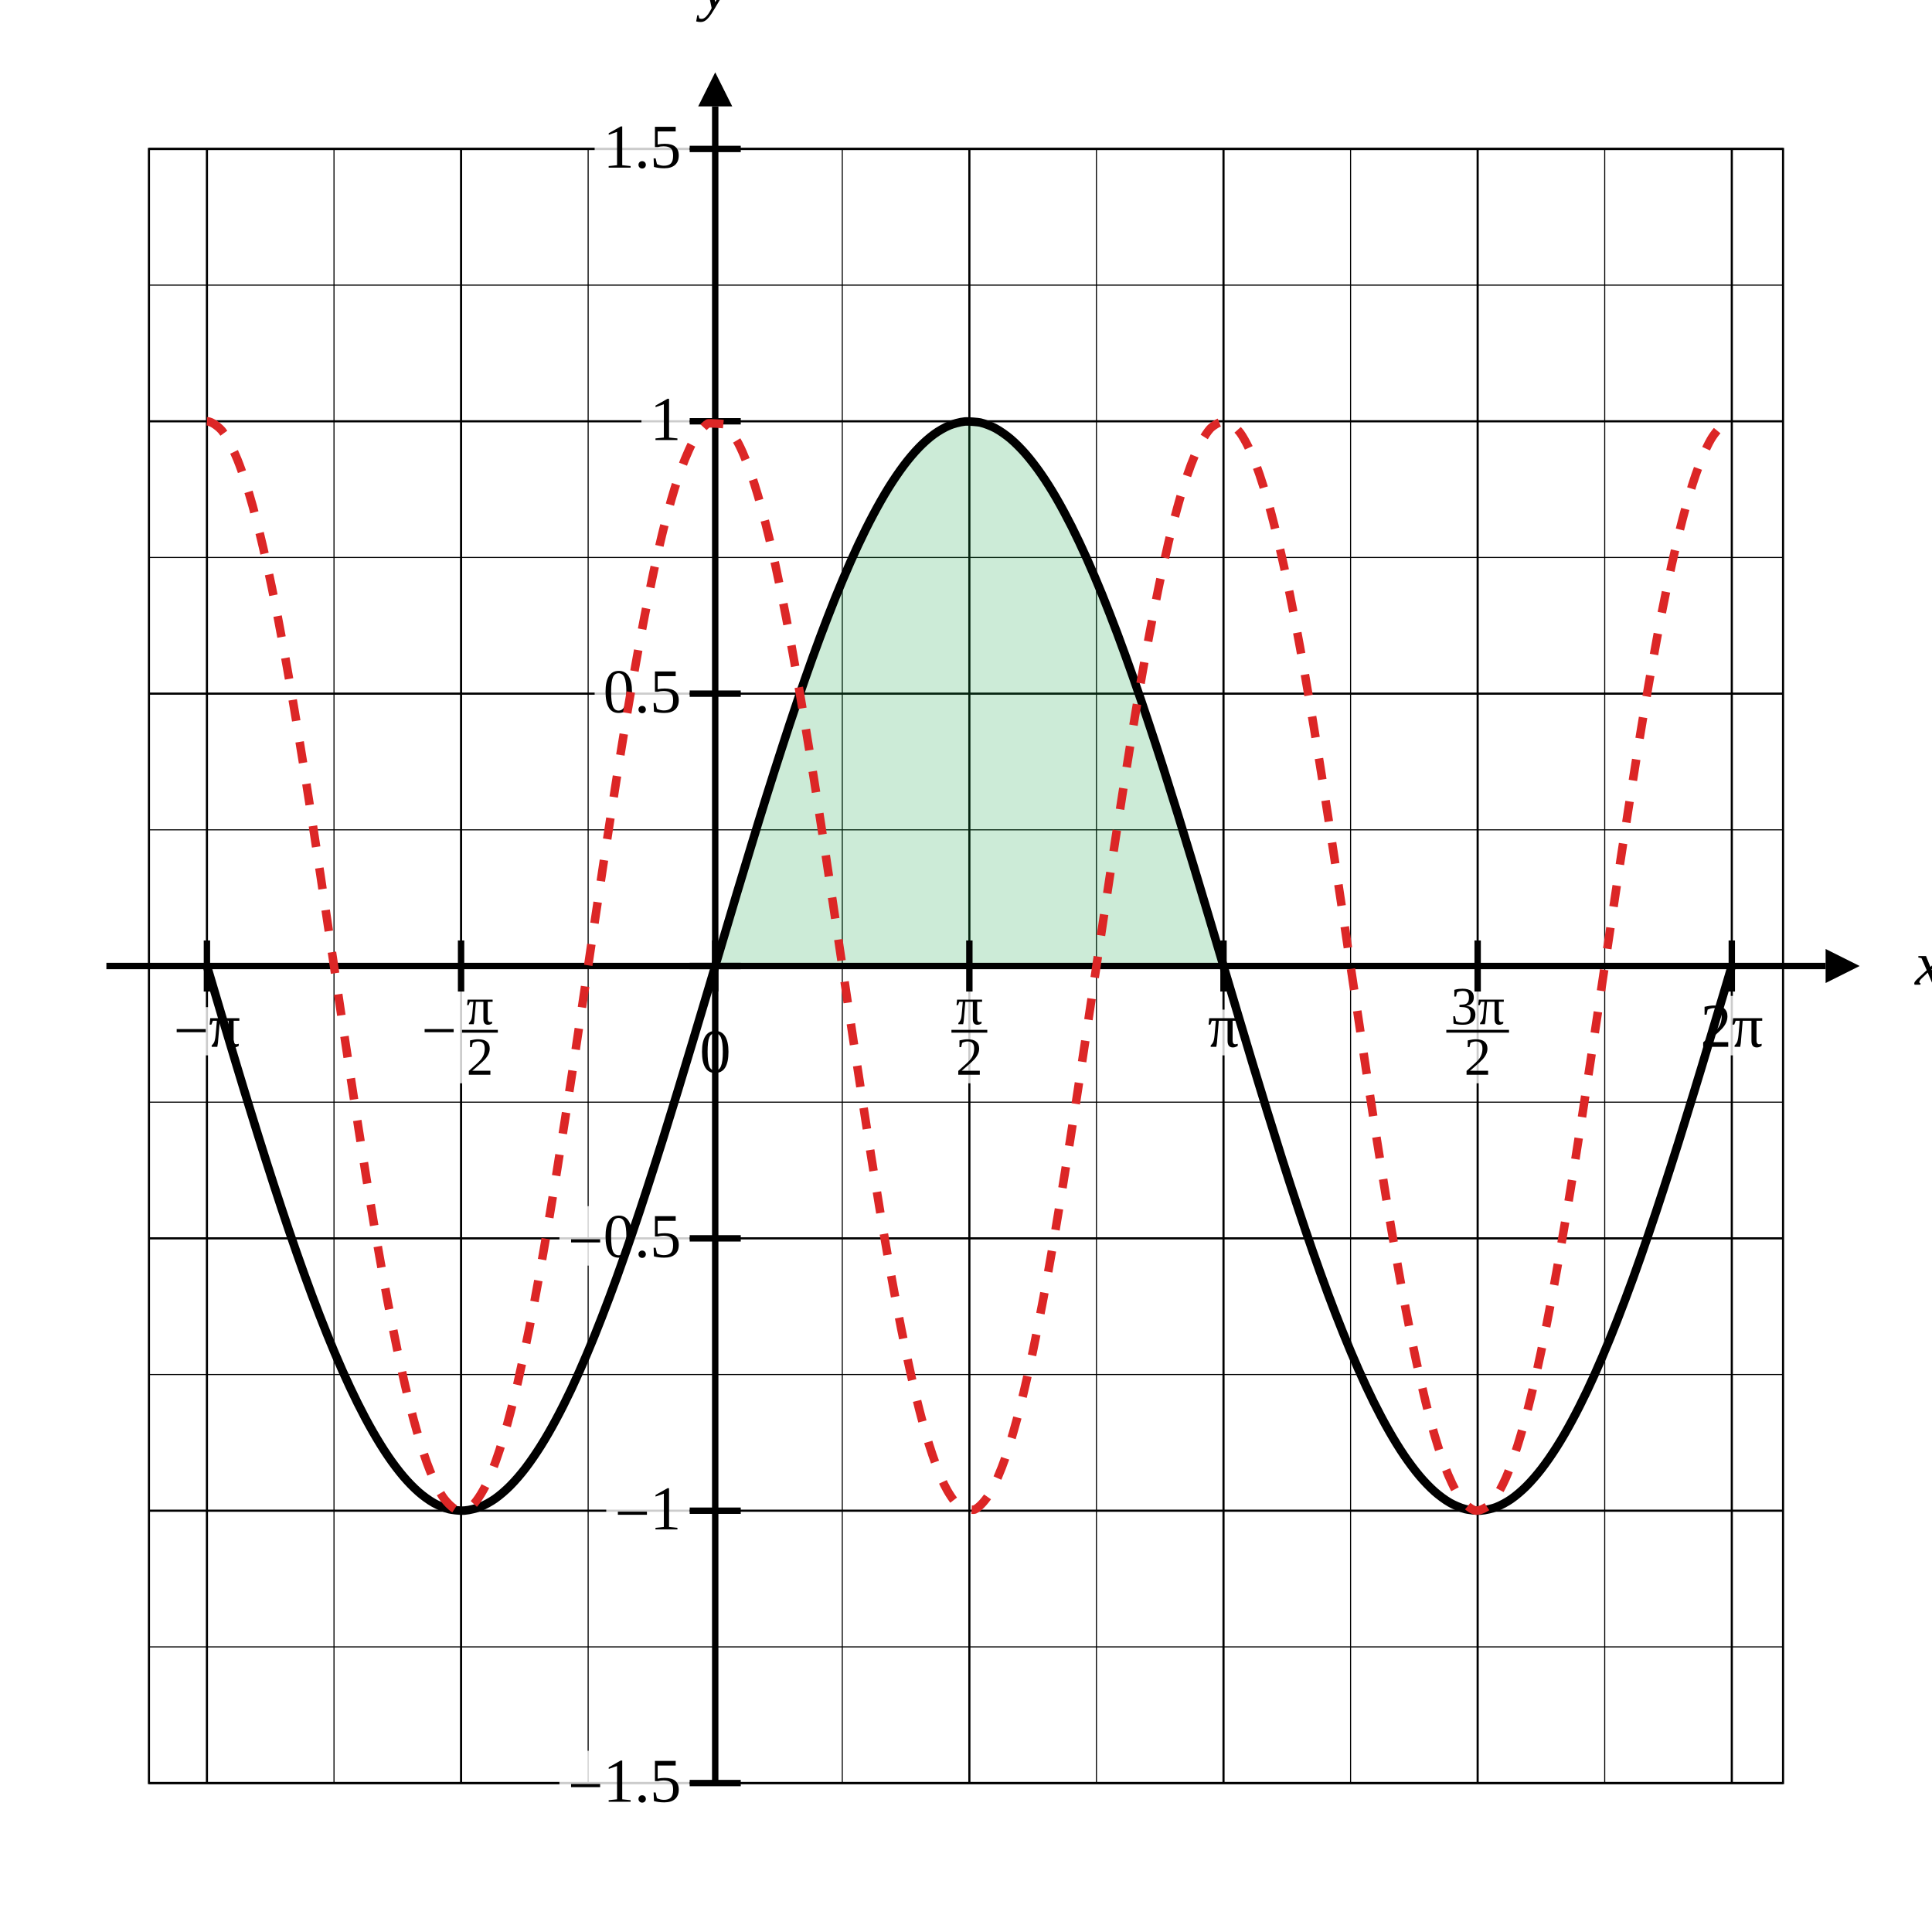
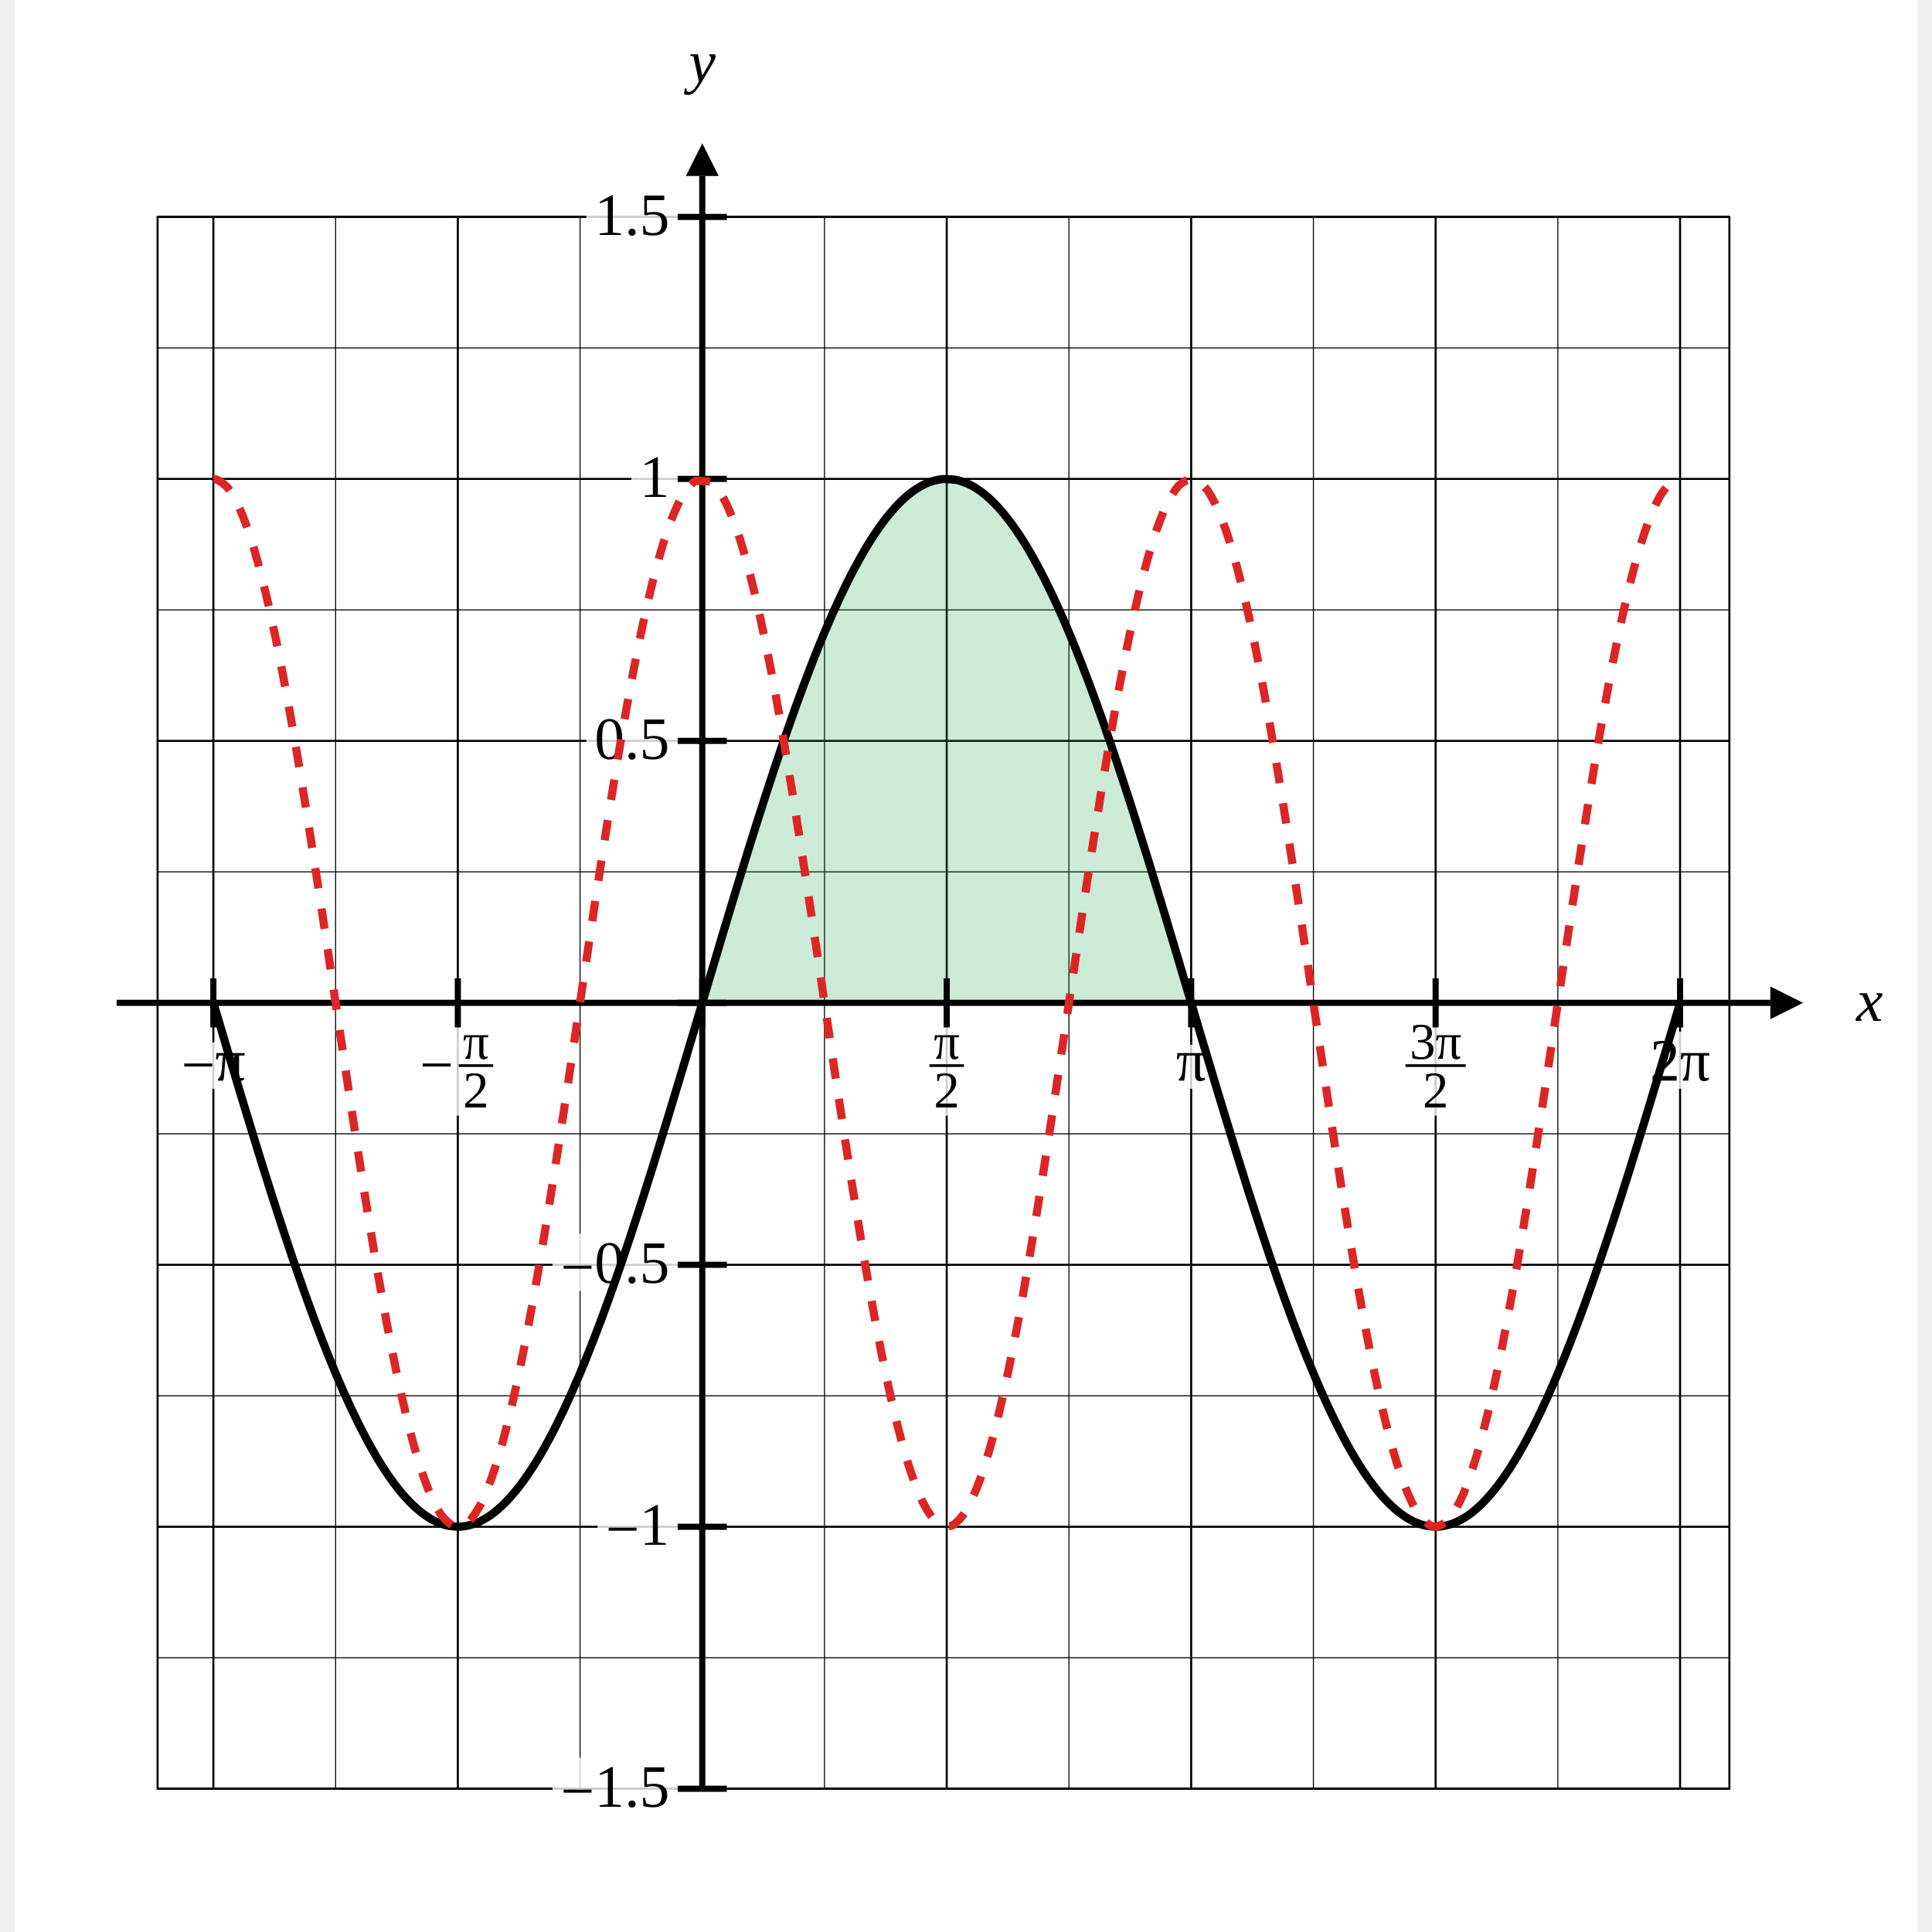
- <svg xmlns="http://www.w3.org/2000/svg" id="graph-svg" width="12cm" height="12cm" viewBox="0 0 454 454" style="display:block;background:#ffffff">
-   <rect x="0" y="0" width="454" height="454" fill="white" />
+ <svg xmlns="http://www.w3.org/2000/svg" id="graph-svg" width="12cm" height="12cm" viewBox="0 -18 465 472" style="display:block;background:#ffffff">
+   <rect x="0" y="-18" width="465" height="472" fill="white" />
  <defs>
    <clipPath id="graph-clip">
      <rect x="35" y="35" width="384" height="384" />
    </clipPath>
  </defs>
  <g class="grid-layer">
    <rect data-target-type="grid" data-target-id="border" x="35" y="35" width="384" height="384" fill="none" stroke="black" stroke-width="0.5" />
    <line data-target-type="grid" data-target-id="vertical" x1="48.627" y1="35" x2="48.627" y2="419" stroke="black" stroke-width="0.25" />
    <line data-target-type="grid" data-target-id="vertical" x1="78.487" y1="35" x2="78.487" y2="419" stroke="black" stroke-width="0.25" />
    <line data-target-type="grid" data-target-id="vertical" x1="108.348" y1="35" x2="108.348" y2="419" stroke="black" stroke-width="0.25" />
    <line data-target-type="grid" data-target-id="vertical" x1="138.209" y1="35" x2="138.209" y2="419" stroke="black" stroke-width="0.25" />
    <line data-target-type="grid" data-target-id="vertical" x1="168.069" y1="35" x2="168.069" y2="419" stroke="black" stroke-width="0.25" />
    <line data-target-type="grid" data-target-id="vertical" x1="197.93" y1="35" x2="197.93" y2="419" stroke="black" stroke-width="0.25" />
    <line data-target-type="grid" data-target-id="vertical" x1="227.791" y1="35" x2="227.791" y2="419" stroke="black" stroke-width="0.25" />
    <line data-target-type="grid" data-target-id="vertical" x1="257.651" y1="35" x2="257.651" y2="419" stroke="black" stroke-width="0.25" />
    <line data-target-type="grid" data-target-id="vertical" x1="287.512" y1="35" x2="287.512" y2="419" stroke="black" stroke-width="0.25" />
    <line data-target-type="grid" data-target-id="vertical" x1="317.373" y1="35" x2="317.373" y2="419" stroke="black" stroke-width="0.25" />
    <line data-target-type="grid" data-target-id="vertical" x1="347.233" y1="35" x2="347.233" y2="419" stroke="black" stroke-width="0.25" />
    <line data-target-type="grid" data-target-id="vertical" x1="377.094" y1="35" x2="377.094" y2="419" stroke="black" stroke-width="0.25" />
    <line data-target-type="grid" data-target-id="vertical" x1="406.955" y1="35" x2="406.955" y2="419" stroke="black" stroke-width="0.25" />
    <line data-target-type="grid" data-target-id="vertical" x1="48.627" y1="35" x2="48.627" y2="419" stroke="black" stroke-width="0.5" />
    <line data-target-type="grid" data-target-id="vertical" x1="108.348" y1="35" x2="108.348" y2="419" stroke="black" stroke-width="0.5" />
    <line data-target-type="grid" data-target-id="vertical" x1="168.069" y1="35" x2="168.069" y2="419" stroke="black" stroke-width="0.5" />
    <line data-target-type="grid" data-target-id="vertical" x1="227.791" y1="35" x2="227.791" y2="419" stroke="black" stroke-width="0.5" />
    <line data-target-type="grid" data-target-id="vertical" x1="287.512" y1="35" x2="287.512" y2="419" stroke="black" stroke-width="0.5" />
    <line data-target-type="grid" data-target-id="vertical" x1="347.233" y1="35" x2="347.233" y2="419" stroke="black" stroke-width="0.5" />
    <line data-target-type="grid" data-target-id="vertical" x1="406.955" y1="35" x2="406.955" y2="419" stroke="black" stroke-width="0.5" />
    <line data-target-type="grid" data-target-id="horizontal" x1="35" y1="419" x2="419" y2="419" stroke="black" stroke-width="0.25" />
    <line data-target-type="grid" data-target-id="horizontal" x1="35" y1="387" x2="419" y2="387" stroke="black" stroke-width="0.25" />
    <line data-target-type="grid" data-target-id="horizontal" x1="35" y1="355" x2="419" y2="355" stroke="black" stroke-width="0.25" />
    <line data-target-type="grid" data-target-id="horizontal" x1="35" y1="323" x2="419" y2="323" stroke="black" stroke-width="0.25" />
    <line data-target-type="grid" data-target-id="horizontal" x1="35" y1="291" x2="419" y2="291" stroke="black" stroke-width="0.25" />
    <line data-target-type="grid" data-target-id="horizontal" x1="35" y1="259" x2="419" y2="259" stroke="black" stroke-width="0.25" />
    <line data-target-type="grid" data-target-id="horizontal" x1="35" y1="227" x2="419" y2="227" stroke="black" stroke-width="0.25" />
    <line data-target-type="grid" data-target-id="horizontal" x1="35" y1="195" x2="419" y2="195" stroke="black" stroke-width="0.25" />
    <line data-target-type="grid" data-target-id="horizontal" x1="35" y1="163" x2="419" y2="163" stroke="black" stroke-width="0.25" />
    <line data-target-type="grid" data-target-id="horizontal" x1="35" y1="131" x2="419" y2="131" stroke="black" stroke-width="0.25" />
    <line data-target-type="grid" data-target-id="horizontal" x1="35" y1="99" x2="419" y2="99" stroke="black" stroke-width="0.25" />
    <line data-target-type="grid" data-target-id="horizontal" x1="35" y1="67" x2="419" y2="67" stroke="black" stroke-width="0.25" />
    <line data-target-type="grid" data-target-id="horizontal" x1="35" y1="35" x2="419" y2="35" stroke="black" stroke-width="0.25" />
    <line data-target-type="grid" data-target-id="horizontal" x1="35" y1="419" x2="419" y2="419" stroke="black" stroke-width="0.5" />
    <line data-target-type="grid" data-target-id="horizontal" x1="35" y1="355" x2="419" y2="355" stroke="black" stroke-width="0.5" />
    <line data-target-type="grid" data-target-id="horizontal" x1="35" y1="291" x2="419" y2="291" stroke="black" stroke-width="0.5" />
    <line data-target-type="grid" data-target-id="horizontal" x1="35" y1="227" x2="419" y2="227" stroke="black" stroke-width="0.5" />
    <line data-target-type="grid" data-target-id="horizontal" x1="35" y1="163" x2="419" y2="163" stroke="black" stroke-width="0.5" />
    <line data-target-type="grid" data-target-id="horizontal" x1="35" y1="99" x2="419" y2="99" stroke="black" stroke-width="0.5" />
    <line data-target-type="grid" data-target-id="horizontal" x1="35" y1="35" x2="419" y2="35" stroke="black" stroke-width="0.5" />
  </g>
  <g class="integrals-layer" clip-path="url(#graph-clip)">
    <g data-target-type="integral" data-target-id="int-1" style="cursor:context-menu">
      <g opacity="0.22">
        <path d="M 168.07 227.00 L 170.06 220.30 L 172.05 213.62 L 174.04 206.98 L 176.03 200.39 L 178.02 193.87 L 180.01 187.45 L 182.00 181.13 L 184.00 174.94 L 185.99 168.89 L 187.98 163.00 L 189.97 157.29 L 191.96 151.76 L 193.95 146.45 L 195.94 141.35 L 197.93 136.49 L 199.92 131.88 L 201.91 127.53 L 203.90 123.45 L 205.89 119.65 L 207.88 116.15 L 209.87 112.95 L 211.86 110.07 L 213.86 107.50 L 215.85 105.26 L 217.84 103.36 L 219.83 101.80 L 221.82 100.58 L 223.81 99.70 L 225.80 99.18 L 227.79 99.00 L 229.78 99.18 L 231.77 99.70 L 233.76 100.58 L 235.75 101.80 L 237.74 103.36 L 239.73 105.26 L 241.73 107.50 L 243.72 110.07 L 245.71 112.95 L 247.70 116.15 L 249.69 119.65 L 251.68 123.45 L 253.67 127.53 L 255.66 131.88 L 257.65 136.49 L 259.64 141.35 L 261.63 146.45 L 263.62 151.76 L 265.61 157.29 L 267.60 163.00 L 269.60 168.89 L 271.59 174.94 L 273.58 181.13 L 275.57 187.45 L 277.56 193.87 L 279.55 200.39 L 281.54 206.98 L 283.53 213.62 L 285.52 220.30 L 287.51 227.00 L 287.51 227.00 L 285.52 227.00 L 283.53 227.00 L 281.54 227.00 L 279.55 227.00 L 277.56 227.00 L 275.57 227.00 L 273.58 227.00 L 271.59 227.00 L 269.60 227.00 L 267.60 227.00 L 265.61 227.00 L 263.62 227.00 L 261.63 227.00 L 259.64 227.00 L 257.65 227.00 L 255.66 227.00 L 253.67 227.00 L 251.68 227.00 L 249.69 227.00 L 247.70 227.00 L 245.71 227.00 L 243.72 227.00 L 241.73 227.00 L 239.73 227.00 L 237.74 227.00 L 235.75 227.00 L 233.76 227.00 L 231.77 227.00 L 229.78 227.00 L 227.79 227.00 L 225.80 227.00 L 223.81 227.00 L 221.82 227.00 L 219.83 227.00 L 217.84 227.00 L 215.85 227.00 L 213.86 227.00 L 211.86 227.00 L 209.87 227.00 L 207.88 227.00 L 205.89 227.00 L 203.90 227.00 L 201.91 227.00 L 199.92 227.00 L 197.93 227.00 L 195.94 227.00 L 193.95 227.00 L 191.96 227.00 L 189.97 227.00 L 187.98 227.00 L 185.99 227.00 L 184.00 227.00 L 182.00 227.00 L 180.01 227.00 L 178.02 227.00 L 176.03 227.00 L 174.04 227.00 L 172.05 227.00 L 170.06 227.00 L 168.07 227.00 Z" fill="#16a34a" stroke="#16a34a" stroke-width="0.4" stroke-linejoin="round" />
      </g>
    </g>
  </g>
  <g class="axis-labels-layer">
    <rect x="38.786" y="236.666" width="19.681" height="11.334" fill="white" opacity="0.8" />
    <text x="40.786" y="247.056" font-size="14.668" font-family="Times New Roman" font-style="normal" font-weight="normal" fill="black" class="graph-content" style="white-space:pre">−</text>
    <text x="49.059" y="246" font-size="14.668" font-family="Times New Roman" font-style="normal" font-weight="normal" fill="black" class="graph-content" style="white-space:pre">π</text>
    <rect x="97.046" y="232.88" width="22.604" height="21.681" fill="white" opacity="0.8" />
    <text x="99.046" y="247.056" font-size="14.668" font-family="Times New Roman" font-style="normal" font-weight="normal" fill="black" class="graph-content" style="white-space:pre">−</text>
    <text x="109.593" y="240.683" font-size="12.615" font-family="Times New Roman" font-style="normal" font-weight="normal" fill="black" class="graph-content" style="white-space:pre">π</text>
    <text x="109.624" y="252.561" font-size="12.615" font-family="Times New Roman" font-style="normal" font-weight="normal" fill="black" class="graph-content" style="white-space:pre">2</text>
    <line x1="108.566" y1="242.333" x2="116.99" y2="242.333" stroke="black" stroke-width="0.66" />
    <rect x="220.919" y="232.88" width="13.744" height="21.681" fill="white" opacity="0.8" />
    <text x="224.605" y="240.683" font-size="12.615" font-family="Times New Roman" font-style="normal" font-weight="normal" fill="black" class="graph-content" style="white-space:pre">π</text>
    <text x="224.637" y="252.561" font-size="12.615" font-family="Times New Roman" font-style="normal" font-weight="normal" fill="black" class="graph-content" style="white-space:pre">2</text>
    <line x1="223.579" y1="242.333" x2="232.003" y2="242.333" stroke="black" stroke-width="0.66" />
    <rect x="281.808" y="237.252" width="11.408" height="10.748" fill="white" opacity="0.8" />
    <text x="283.808" y="246" font-size="14.668" font-family="Times New Roman" font-style="normal" font-weight="normal" fill="black" class="graph-content" style="white-space:pre">π</text>
    <rect x="337.208" y="230.105" width="20.052" height="24.457" fill="white" opacity="0.8" />
    <text x="340.894" y="240.683" font-size="12.615" font-family="Times New Roman" font-style="normal" font-weight="normal" fill="black" class="graph-content" style="white-space:pre">3</text>
    <text x="347.202" y="240.683" font-size="12.615" font-family="Times New Roman" font-style="normal" font-weight="normal" fill="black" class="graph-content" style="white-space:pre">π</text>
    <text x="344.08" y="252.561" font-size="12.615" font-family="Times New Roman" font-style="normal" font-weight="normal" fill="black" class="graph-content" style="white-space:pre">2</text>
    <line x1="339.868" y1="242.333" x2="354.599" y2="242.333" stroke="black" stroke-width="0.66" />
    <rect x="397.584" y="234.025" width="18.742" height="13.975" fill="white" opacity="0.8" />
    <text x="399.584" y="246" font-size="14.668" font-family="Times New Roman" font-style="normal" font-weight="normal" fill="black" class="graph-content" style="white-space:pre">2</text>
    <text x="406.918" y="246" font-size="14.668" font-family="Times New Roman" font-style="normal" font-weight="normal" fill="black" class="graph-content" style="white-space:pre">π</text>
    <rect x="131.461" y="411.426" width="30.609" height="13.975" fill="white" opacity="0.8" />
    <text x="133.461" y="424.457" font-size="14.668" font-family="Times New Roman" font-style="normal" font-weight="normal" fill="black" class="graph-content" style="white-space:pre">−</text>
    <text x="141.734" y="423.401" font-size="14.668" font-family="Times New Roman" font-style="normal" font-weight="normal" fill="black" class="graph-content" style="white-space:pre">1</text>
    <text x="149.068" y="423.401" font-size="14.668" font-family="Times New Roman" font-style="normal" font-weight="normal" fill="black" class="graph-content" style="white-space:pre">.</text>
    <text x="152.735" y="423.401" font-size="14.668" font-family="Times New Roman" font-style="normal" font-weight="normal" fill="black" class="graph-content" style="white-space:pre">5</text>
    <rect x="142.462" y="347.426" width="19.607" height="13.975" fill="white" opacity="0.8" />
    <text x="144.462" y="360.457" font-size="14.668" font-family="Times New Roman" font-style="normal" font-weight="normal" fill="black" class="graph-content" style="white-space:pre">−</text>
    <text x="152.735" y="359.401" font-size="14.668" font-family="Times New Roman" font-style="normal" font-weight="normal" fill="black" class="graph-content" style="white-space:pre">1</text>
    <rect x="131.461" y="283.426" width="30.609" height="13.975" fill="white" opacity="0.8" />
    <text x="133.461" y="296.457" font-size="14.668" font-family="Times New Roman" font-style="normal" font-weight="normal" fill="black" class="graph-content" style="white-space:pre">−</text>
    <text x="141.734" y="295.401" font-size="14.668" font-family="Times New Roman" font-style="normal" font-weight="normal" fill="black" class="graph-content" style="white-space:pre">0</text>
    <text x="149.068" y="295.401" font-size="14.668" font-family="Times New Roman" font-style="normal" font-weight="normal" fill="black" class="graph-content" style="white-space:pre">.</text>
    <text x="152.735" y="295.401" font-size="14.668" font-family="Times New Roman" font-style="normal" font-weight="normal" fill="black" class="graph-content" style="white-space:pre">5</text>
    <rect x="139.734" y="155.426" width="22.336" height="13.975" fill="white" opacity="0.8" />
    <text x="141.734" y="167.401" font-size="14.668" font-family="Times New Roman" font-style="normal" font-weight="normal" fill="black" class="graph-content" style="white-space:pre">0</text>
    <text x="149.068" y="167.401" font-size="14.668" font-family="Times New Roman" font-style="normal" font-weight="normal" fill="black" class="graph-content" style="white-space:pre">.</text>
    <text x="152.735" y="167.401" font-size="14.668" font-family="Times New Roman" font-style="normal" font-weight="normal" fill="black" class="graph-content" style="white-space:pre">5</text>
    <rect x="150.735" y="91.426" width="11.334" height="13.975" fill="white" opacity="0.8" />
    <text x="152.735" y="103.401" font-size="14.668" font-family="Times New Roman" font-style="normal" font-weight="normal" fill="black" class="graph-content" style="white-space:pre">1</text>
    <rect x="139.734" y="27.426" width="22.336" height="13.975" fill="white" opacity="0.8" />
    <text x="141.734" y="39.401" font-size="14.668" font-family="Times New Roman" font-style="normal" font-weight="normal" fill="black" class="graph-content" style="white-space:pre">1</text>
    <text x="149.068" y="39.401" font-size="14.668" font-family="Times New Roman" font-style="normal" font-weight="normal" fill="black" class="graph-content" style="white-space:pre">.</text>
    <text x="152.735" y="39.401" font-size="14.668" font-family="Times New Roman" font-style="normal" font-weight="normal" fill="black" class="graph-content" style="white-space:pre">5</text>
    <g data-target-type="axis-label" data-target-id="x" style="cursor:default">
      <text x="450" y="231.401" font-size="14.668" font-family="Times New Roman" font-style="italic" font-weight="normal" fill="black" class="graph-content" style="white-space:pre">x</text>
    </g>
    <g data-target-type="axis-label" data-target-id="y" style="cursor:default">
      <text x="164.813" y="2" font-size="14.668" font-family="Times New Roman" font-style="italic" font-weight="normal" fill="black" class="graph-content" style="white-space:pre">y</text>
    </g>
-     <g data-target-type="axis-label" data-target-id="origin" style="cursor:default">
-       <rect x="162.402" y="240.025" width="11.334" height="13.975" fill="white" opacity="0.8" />
-       <text x="164.402" y="252" font-size="14.668" font-family="Times New Roman" font-style="normal" font-weight="normal" fill="black" class="graph-content" style="white-space:pre">0</text>
-     </g>
  </g>
  <g class="axis-layer">
    <line x1="48.627" y1="221" x2="48.627" y2="233" stroke="black" stroke-width="1.5" />
    <line x1="108.348" y1="221" x2="108.348" y2="233" stroke="black" stroke-width="1.5" />
    <line x1="168.069" y1="221" x2="168.069" y2="233" stroke="black" stroke-width="1.5" />
    <line x1="227.791" y1="221" x2="227.791" y2="233" stroke="black" stroke-width="1.5" />
    <line x1="287.512" y1="221" x2="287.512" y2="233" stroke="black" stroke-width="1.5" />
    <line x1="347.233" y1="221" x2="347.233" y2="233" stroke="black" stroke-width="1.5" />
    <line x1="406.955" y1="221" x2="406.955" y2="233" stroke="black" stroke-width="1.5" />
    <line x1="162.069" y1="419" x2="174.069" y2="419" stroke="black" stroke-width="1.5" />
    <line x1="162.069" y1="355" x2="174.069" y2="355" stroke="black" stroke-width="1.5" />
    <line x1="162.069" y1="291" x2="174.069" y2="291" stroke="black" stroke-width="1.5" />
    <line x1="162.069" y1="227" x2="174.069" y2="227" stroke="black" stroke-width="1.5" />
    <line x1="162.069" y1="163" x2="174.069" y2="163" stroke="black" stroke-width="1.5" />
    <line x1="162.069" y1="99" x2="174.069" y2="99" stroke="black" stroke-width="1.5" />
    <line x1="162.069" y1="35" x2="174.069" y2="35" stroke="black" stroke-width="1.5" />
    <line data-target-type="axis" data-target-id="y" x1="168.069" y1="25" x2="168.069" y2="419" stroke="black" stroke-width="1.5" />
    <g data-target-type="axis" data-target-id="y" style="cursor:default">
      <polygon points="168.069,17 164.069,25 172.069,25" fill="black" />
    </g>
    <line data-target-type="axis" data-target-id="x" x1="25" y1="227" x2="429" y2="227" stroke="black" stroke-width="1.5" />
    <g data-target-type="axis" data-target-id="x" style="cursor:default">
      <polygon points="437,227 429,223 429,231" fill="black" />
    </g>
  </g>
  <g class="vlines-layer" clip-path="url(#graph-clip)" />
  <g class="functions-layer" clip-path="url(#graph-clip)">
    <g data-target-type="function" data-target-id="sin1" style="cursor:context-menu">
      <path d="M 48.63 227.00 C 49.77 230.85, 50.92 234.71, 52.06 238.55 C 53.20 242.38, 54.36 246.24, 55.51 250.05 C 56.66 253.86, 57.83 257.71, 59.00 261.48 C 60.16 265.27, 61.37 269.12, 62.55 272.84 C 63.72 276.52, 64.94 280.28, 66.14 283.89 C 67.30 287.40, 68.52 291.01, 69.72 294.42 C 70.88 297.74, 72.11 301.16, 73.30 304.36 C 74.45 307.45, 75.69 310.66, 76.89 313.62 C 78.03 316.45, 79.27 319.41, 80.47 322.10 C 81.60 324.65, 82.86 327.34, 84.05 329.74 C 85.17 331.98, 86.44 334.39, 87.64 336.47 C 88.74 338.39, 90.02 340.48, 91.22 342.23 C 92.29 343.81, 93.61 345.56, 94.80 346.96 C 95.84 348.18, 97.19 349.59, 98.39 350.63 C 99.37 351.49, 100.77 352.53, 101.97 353.20 C 102.83 353.69, 104.36 354.36, 105.55 354.65 C 105.98 354.76, 107.94 355.06, 109.13 354.97 C 110.33 354.89, 112.01 354.43, 112.72 354.16 C 113.91 353.69, 115.37 352.86, 116.30 352.21 C 117.50 351.37, 118.87 350.17, 119.88 349.15 C 121.08 347.95, 122.41 346.39, 123.47 345.01 C 124.66 343.45, 125.96 341.55, 127.05 339.82 C 128.25 337.92, 129.53 335.69, 130.63 333.63 C 131.83 331.41, 133.09 328.87, 134.22 326.49 C 135.41 323.96, 136.67 321.15, 137.80 318.47 C 139.00 315.66, 140.24 312.59, 141.38 309.64 C 142.58 306.57, 143.81 303.27, 144.97 300.08 C 146.16 296.78, 147.39 293.27, 148.55 289.86 C 149.75 286.36, 150.97 282.68, 152.13 279.09 C 153.33 275.42, 154.54 271.60, 155.72 267.86 C 156.91 264.05, 158.12 260.13, 159.30 256.26 C 160.47 252.41, 161.66 248.49, 162.82 244.61 C 163.98 240.76, 165.14 236.87, 166.29 233.00 C 167.43 229.15, 168.58 225.28, 169.73 221.43 C 170.87 217.59, 172.02 213.73, 173.16 209.90 C 174.31 206.08, 175.47 202.22, 176.63 198.43 C 177.78 194.63, 178.97 190.78, 180.14 187.03 C 181.32 183.28, 182.53 179.45, 183.73 175.77 C 184.89 172.16, 186.11 168.47, 187.31 164.95 C 188.47 161.53, 189.70 158.01, 190.89 154.69 C 192.05 151.49, 193.28 148.16, 194.48 145.07 C 195.62 142.11, 196.86 139.02, 198.06 136.18 C 199.20 133.49, 200.45 130.65, 201.64 128.10 C 202.77 125.69, 204.03 123.14, 205.23 120.89 C 206.34 118.80, 207.61 116.55, 208.81 114.62 C 209.90 112.87, 211.20 110.94, 212.39 109.36 C 213.45 107.95, 214.78 106.36, 215.98 105.13 C 216.99 104.08, 218.36 102.85, 219.56 101.99 C 220.50 101.31, 221.95 100.45, 223.14 99.96 C 223.88 99.65, 225.53 99.16, 226.73 99.05 C 227.54 98.97, 229.96 99.20, 230.31 99.28 C 231.50 99.55, 233.05 100.19, 233.89 100.64 C 235.09 101.29, 236.50 102.30, 237.48 103.13 C 238.67 104.14, 240.02 105.52, 241.06 106.72 C 242.25 108.09, 243.57 109.82, 244.64 111.37 C 245.84 113.09, 247.13 115.15, 248.23 117.05 C 249.42 119.11, 250.69 121.48, 251.81 123.70 C 253.00 126.08, 254.26 128.75, 255.39 131.27 C 256.59 133.94, 257.83 136.89, 258.98 139.70 C 260.17 142.64, 261.41 145.83, 262.56 148.89 C 263.75 152.08, 264.98 155.49, 266.14 158.78 C 267.34 162.18, 268.56 165.78, 269.72 169.28 C 270.92 172.87, 272.14 176.62, 273.31 180.28 C 274.50 184.03, 275.71 187.90, 276.89 191.71 C 278.08 195.55, 279.28 199.48, 280.45 203.37 C 281.62 207.22, 282.79 211.13, 283.94 215.00 C 285.09 218.86, 286.24 222.73, 287.39 226.60 C 288.54 230.45, 289.68 234.31, 290.83 238.15 C 291.97 241.98, 293.12 245.84, 294.27 249.65 C 295.42 253.46, 296.60 257.31, 297.76 261.08 C 298.93 264.87, 300.13 268.72, 301.31 272.45 C 302.48 276.13, 303.70 279.90, 304.90 283.51 C 306.06 287.03, 307.28 290.64, 308.48 294.06 C 309.64 297.38, 310.87 300.81, 312.06 304.03 C 313.21 307.12, 314.45 310.34, 315.65 313.31 C 316.79 316.14, 318.03 319.12, 319.23 321.82 C 320.36 324.37, 321.62 327.08, 322.81 329.49 C 323.93 331.74, 325.20 334.16, 326.40 336.25 C 327.50 338.18, 328.78 340.28, 329.98 342.04 C 331.06 343.63, 332.37 345.40, 333.56 346.81 C 334.60 348.05, 335.95 349.47, 337.14 350.52 C 338.13 351.39, 339.53 352.45, 340.73 353.13 C 341.60 353.63, 343.12 354.31, 344.31 354.62 C 344.77 354.74, 346.70 355.05, 347.89 354.98 C 349.09 354.91, 350.79 354.46, 351.48 354.20 C 352.67 353.76, 354.14 352.93, 355.06 352.30 C 356.26 351.47, 357.63 350.28, 358.64 349.28 C 359.84 348.09, 361.17 346.54, 362.23 345.17 C 363.42 343.63, 364.72 341.74, 365.81 340.02 C 367.01 338.13, 368.29 335.92, 369.39 333.86 C 370.59 331.65, 371.85 329.13, 372.98 326.76 C 374.17 324.24, 375.43 321.43, 376.56 318.77 C 377.76 315.97, 379.00 312.90, 380.14 309.97 C 381.34 306.90, 382.57 303.60, 383.73 300.42 C 384.92 297.13, 386.15 293.63, 387.31 290.23 C 388.51 286.73, 389.73 283.06, 390.89 279.48 C 392.09 275.81, 393.30 272.00, 394.48 268.26 C 395.67 264.45, 396.88 260.53, 398.06 256.67 C 399.24 252.83, 400.42 248.91, 401.58 245.02 C 402.74 241.17, 403.90 237.28, 405.05 233.41 C 405.69 231.27, 406.32 229.14, 406.95 227.00 " fill="none" stroke="#000000" stroke-width="2" />
    </g>
    <g data-target-type="function" data-target-id="cos2" style="cursor:context-menu">
      <path d="M 48.63 99.00 C 49.82 99.00, 51.61 100.51, 52.21 101.27 C 53.40 102.77, 54.89 105.75, 55.79 107.99 C 56.99 110.95, 58.37 115.28, 59.38 118.93 C 60.45 122.80, 61.63 127.67, 62.60 132.04 C 63.47 135.97, 64.39 140.47, 65.21 144.68 C 65.97 148.63, 66.77 152.95, 67.50 157.09 C 68.21 161.05, 68.93 165.28, 69.61 169.38 C 70.27 173.34, 70.94 177.50, 71.59 181.57 C 72.22 185.54, 72.86 189.65, 73.48 193.69 C 74.09 197.66, 74.71 201.73, 75.32 205.75 C 75.91 209.72, 76.52 213.75, 77.11 217.75 C 77.70 221.73, 78.30 225.72, 78.89 229.71 C 79.48 233.68, 80.07 237.66, 80.66 241.61 C 81.25 245.56, 81.85 249.54, 82.45 253.46 C 83.04 257.39, 83.65 261.37, 84.26 265.25 C 84.86 269.16, 85.49 273.14, 86.11 276.97 C 86.74 280.85, 87.39 284.82, 88.03 288.60 C 88.68 292.45, 89.38 296.42, 90.05 300.13 C 90.73 303.92, 91.48 307.89, 92.20 311.51 C 92.93 315.23, 93.76 319.19, 94.54 322.67 C 95.34 326.28, 96.29 330.22, 97.17 333.49 C 98.08 336.88, 99.25 340.78, 100.29 343.66 C 101.23 346.27, 102.68 349.59, 103.87 351.47 C 104.59 352.60, 106.26 354.48, 107.45 354.86 C 108.65 355.24, 110.64 354.10, 111.04 353.72 C 112.23 352.59, 113.76 349.97, 114.62 348.09 C 115.81 345.49, 117.21 341.48, 118.20 338.18 C 119.36 334.33, 120.64 329.29, 121.67 324.85 C 122.57 320.93, 123.53 316.38, 124.38 312.14 C 125.16 308.20, 125.98 303.84, 126.73 299.69 C 127.44 295.73, 128.18 291.48, 128.87 287.38 C 129.54 283.41, 130.22 279.24, 130.87 275.17 C 131.51 271.20, 132.16 267.08, 132.78 263.03 C 133.40 259.06, 134.02 254.99, 134.63 250.96 C 135.23 246.99, 135.83 242.95, 136.43 238.94 C 137.03 234.97, 137.62 230.97, 138.21 226.98 C 138.80 223.01, 139.39 219.02, 139.98 215.06 C 140.57 211.11, 141.17 207.12, 141.76 203.20 C 142.36 199.27, 142.97 195.28, 143.57 191.40 C 144.17 187.48, 144.80 183.50, 145.41 179.66 C 146.03 175.78, 146.68 171.80, 147.31 168.01 C 147.96 164.15, 148.64 160.18, 149.31 156.45 C 149.98 152.65, 150.71 148.68, 151.42 145.04 C 152.14 141.29, 152.95 137.34, 153.71 133.81 C 154.50 130.18, 155.41 126.23, 156.26 122.90 C 157.15 119.44, 158.25 115.53, 159.25 112.54 C 160.21 109.63, 161.64 106.02, 162.83 103.83 C 163.62 102.38, 165.22 100.18, 166.41 99.48 C 166.51 99.43, 169.91 99.60, 170.00 99.66 C 171.19 100.47, 172.77 102.78, 173.58 104.34 C 174.78 106.64, 176.19 110.36, 177.16 113.37 C 178.36 117.07, 179.70 122.07, 180.75 126.43 C 181.69 130.34, 182.69 134.95, 183.56 139.22 C 184.37 143.16, 185.21 147.54, 185.98 151.71 C 186.70 155.66, 187.45 159.93, 188.15 164.04 C 188.83 168.01, 189.52 172.19, 190.18 176.27 C 190.83 180.24, 191.48 184.37, 192.11 188.42 C 192.73 192.39, 193.35 196.48, 193.97 200.50 C 194.57 204.48, 195.18 208.52, 195.78 212.53 C 196.37 216.51, 196.97 220.52, 197.56 224.51 C 198.15 228.49, 198.74 232.47, 199.33 236.44 C 199.92 240.39, 200.52 244.38, 201.11 248.31 C 201.70 252.25, 202.31 256.23, 202.91 260.13 C 203.51 264.04, 204.13 268.02, 204.74 271.88 C 205.36 275.77, 206.00 279.75, 206.63 283.55 C 207.27 287.41, 207.94 291.38, 208.60 295.13 C 209.27 298.94, 209.99 302.91, 210.68 306.58 C 211.40 310.33, 212.18 314.29, 212.93 317.85 C 213.70 321.51, 214.59 325.46, 215.42 328.84 C 216.28 332.34, 217.33 336.26, 218.29 339.35 C 219.27 342.51, 220.67 346.37, 221.86 348.83 C 222.70 350.56, 224.25 353.04, 225.45 354.03 C 225.73 354.26, 228.50 354.96, 229.03 354.73 C 230.23 354.20, 231.86 352.18, 232.61 350.90 C 233.81 348.88, 235.25 345.42, 236.20 342.69 C 237.39 339.24, 238.75 334.48, 239.78 330.37 C 240.76 326.47, 241.82 321.78, 242.73 317.48 C 243.55 313.55, 244.42 309.12, 245.21 304.94 C 245.95 300.99, 246.71 296.70, 247.43 292.58 C 248.11 288.62, 248.81 284.41, 249.48 280.33 C 250.13 276.36, 250.79 272.22, 251.43 268.17 C 252.05 264.20, 252.68 260.10, 253.30 256.07 C 253.90 252.10, 254.51 248.04, 255.11 244.03 C 255.71 240.05, 256.31 236.04, 256.90 232.04 C 257.49 228.06, 258.08 224.08, 258.68 220.10 C 259.27 216.14, 259.86 212.16, 260.45 208.22 C 261.04 204.28, 261.64 200.29, 262.24 196.39 C 262.84 192.47, 263.46 188.49, 264.07 184.62 C 264.68 180.73, 265.32 176.75, 265.94 172.93 C 266.57 169.07, 267.24 165.09, 267.89 161.33 C 268.55 157.51, 269.26 153.54, 269.95 149.85 C 270.65 146.08, 271.42 142.12, 272.16 138.54 C 272.91 134.85, 273.77 130.90, 274.58 127.48 C 275.42 123.93, 276.43 120.00, 277.36 116.83 C 278.31 113.57, 279.61 109.69, 280.74 107.05 C 281.62 104.97, 283.12 102.15, 284.32 100.80 C 284.84 100.21, 286.71 98.86, 287.90 99.03 C 289.10 99.19, 290.83 100.87, 291.49 101.79 C 292.68 103.45, 294.15 106.58, 295.07 108.98 C 296.26 112.09, 297.63 116.56, 298.65 120.35 C 299.69 124.24, 300.83 129.05, 301.78 133.39 C 302.64 137.32, 303.54 141.80, 304.35 146.00 C 305.10 149.95, 305.89 154.26, 306.62 158.40 C 307.32 162.36, 308.03 166.58, 308.71 170.67 C 309.37 174.63, 310.04 178.79, 310.68 182.85 C 311.31 186.82, 311.94 190.92, 312.56 194.96 C 313.17 198.94, 313.79 203.00, 314.39 207.02 C 314.99 210.99, 315.59 215.02, 316.19 219.02 C 316.78 222.99, 317.37 226.98, 317.96 230.97 C 318.55 234.93, 319.14 238.92, 319.74 242.87 C 320.33 246.81, 320.93 250.80, 321.52 254.71 C 322.12 258.64, 322.73 262.62, 323.33 266.49 C 323.94 270.39, 324.58 274.37, 325.20 278.20 C 325.82 282.08, 326.48 286.05, 327.13 289.83 C 327.78 293.66, 328.48 297.64, 329.15 301.34 C 329.84 305.13, 330.60 309.09, 331.32 312.70 C 332.06 316.41, 332.89 320.36, 333.68 323.84 C 334.50 327.43, 335.46 331.36, 336.35 334.61 C 337.28 337.96, 338.48 341.86, 339.55 344.67 C 340.47 347.13, 341.93 350.30, 343.13 352.03 C 343.80 353.00, 345.52 354.73, 346.71 354.95 C 347.91 355.17, 349.80 353.88, 350.30 353.34 C 351.49 352.05, 353.00 349.29, 353.88 347.26 C 355.07 344.50, 356.46 340.36, 357.46 336.91 C 358.58 333.05, 359.82 328.09, 360.82 323.68 C 361.71 319.76, 362.65 315.23, 363.49 311.00 C 364.26 307.06, 365.07 302.71, 365.82 298.56 C 366.52 294.61, 367.26 290.37, 367.94 286.27 C 368.61 282.30, 369.29 278.13, 369.94 274.06 C 370.57 270.09, 371.21 265.98, 371.84 261.94 C 372.45 257.96, 373.07 253.89, 373.68 249.87 C 374.28 245.89, 374.88 241.86, 375.48 237.86 C 376.07 233.88, 376.67 229.88, 377.26 225.89 C 377.85 221.92, 378.44 217.94, 379.03 213.98 C 379.62 210.03, 380.22 206.05, 380.81 202.13 C 381.41 198.19, 382.02 194.21, 382.62 190.33 C 383.22 186.42, 383.85 182.44, 384.47 178.60 C 385.09 174.72, 385.74 170.74, 386.38 166.95 C 387.02 163.10, 387.71 159.13, 388.38 155.41 C 389.06 151.61, 389.80 147.64, 390.50 144.01 C 391.23 140.27, 392.04 136.32, 392.81 132.81 C 393.61 129.18, 394.54 125.24, 395.40 121.93 C 396.29 118.50, 397.42 114.59, 398.44 111.64 C 399.39 108.86, 400.82 105.36, 402.02 103.29 C 402.78 101.97, 404.41 99.90, 405.60 99.32 C 405.83 99.22, 406.50 99.00, 406.95 99.00 " fill="none" stroke="#dc2626" stroke-width="2" stroke-dasharray="5,5" />
    </g>
  </g>
  <g class="points-layer" />
</svg>
